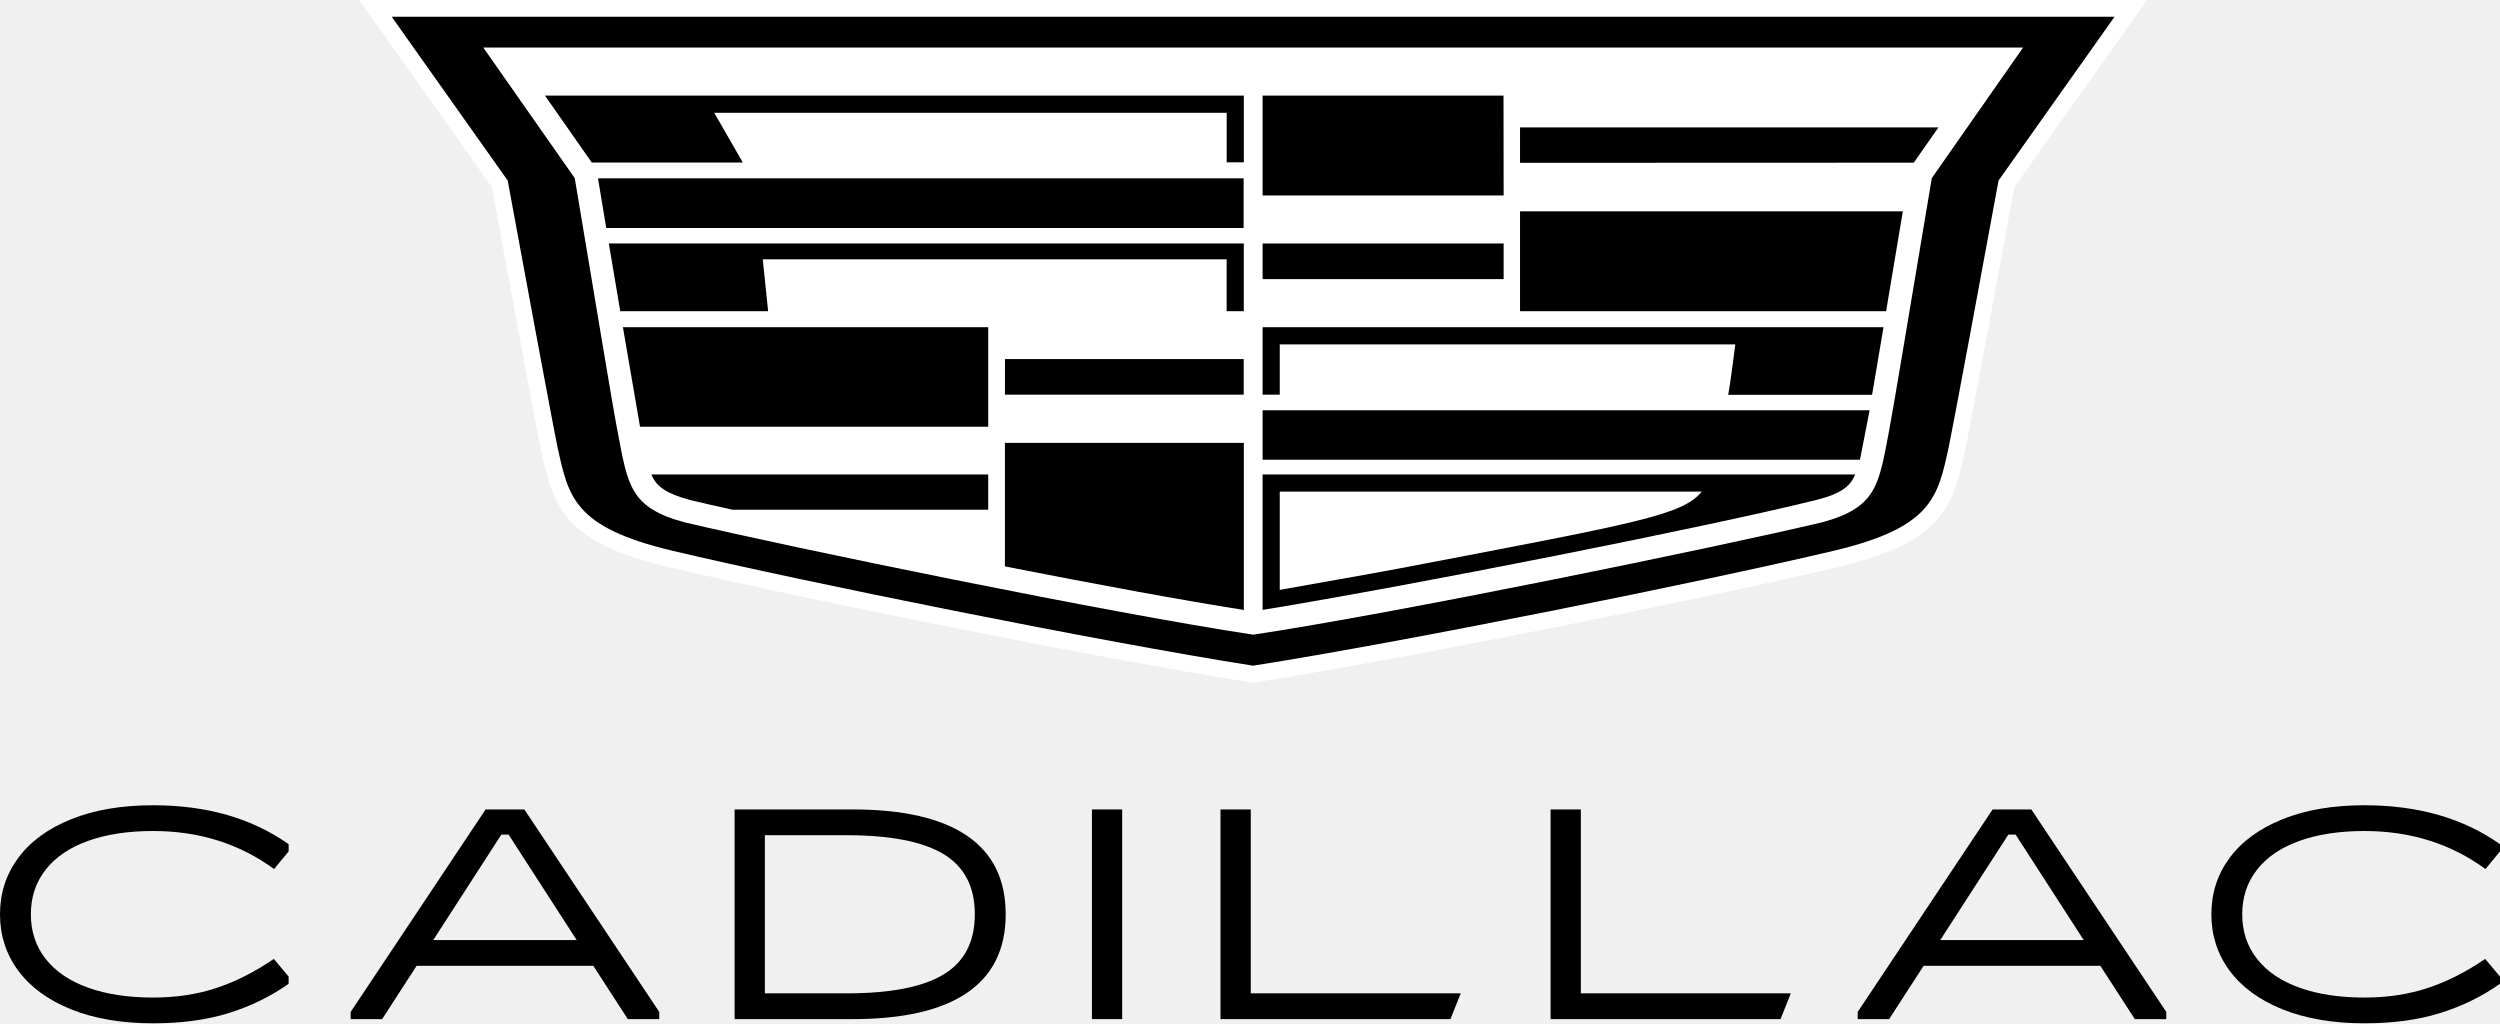
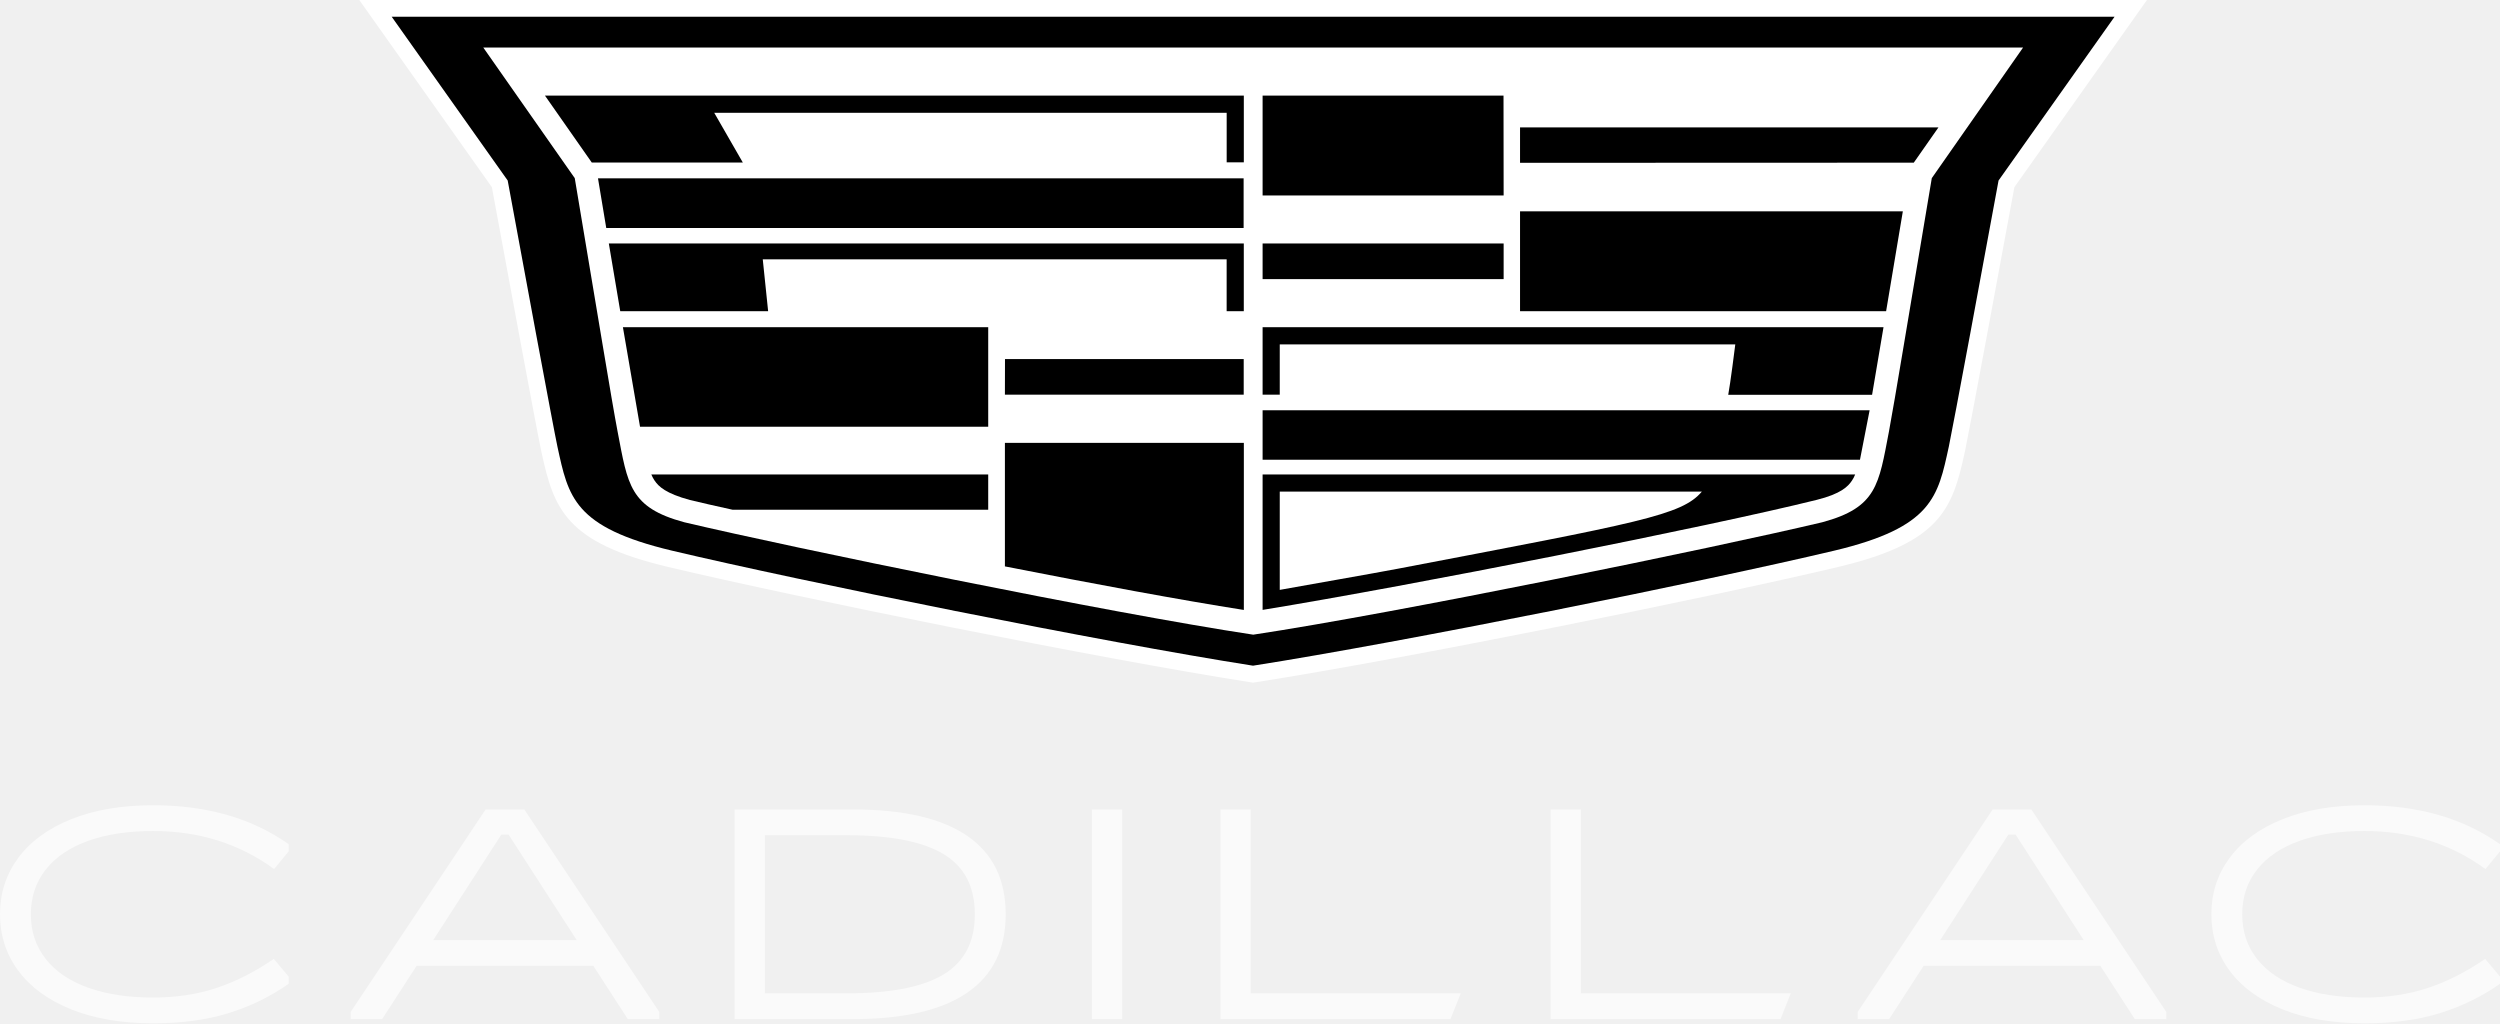
<svg xmlns="http://www.w3.org/2000/svg" version="1.1" id="svg2" xml:space="preserve" width="2663.004" height="1090.031" viewBox="0 0 2663.004 1090.031">
  <defs id="defs6">
    <clipPath clipPathUnits="userSpaceOnUse" id="clipPath16">
      <path d="M 0,817.523 H 1997.254 V 0 H 0 Z" id="path14" />
    </clipPath>
  </defs>
  <g id="g8" transform="matrix(1.333333,0,0,-1.333333,-2.6666666e-4,1090.031)">
    <g id="g10">
      <g id="g12" clip-path="url(#clipPath16)">
        <g id="g18" transform="translate(998.973,272.4755)">
          <path d="m 0,0 c -119.495,18.7 -359.687,67.086 -465.215,92.107 -81.686,19.431 -91.253,46.094 -101.133,91.539 l -0.381,1.76 c -3.031,13.913 -28.649,152.023 -39.288,210.11 L -711.933,545.048 H 716.233 L 610.317,395.516 C 600.233,340.452 574.065,199.44 571.032,185.422 l -0.383,-1.776 C 560.77,138.201 551.202,111.538 469.524,92.109 364.292,67.156 124.086,18.788 4.144,0 L 2.07,-0.324 Z" style="fill:#ffffff;fill-opacity:1;fill-rule:nonzero;stroke:none" id="path20" />
        </g>
        <g id="g22" transform="translate(1689.312,804.1328)">
          <path d="m 0,0 -92.664,-130.816 c -10.162,-55.556 -36.717,-198.658 -39.731,-212.587 -8.72,-40.052 -12.901,-64.413 -91.519,-83.119 -104.671,-24.817 -344.087,-73.067 -464.354,-91.906 -120.223,18.816 -359.524,67.089 -464.194,91.906 -78.619,18.706 -82.797,43.067 -91.521,83.119 -3.013,13.838 -29.571,157.031 -39.732,212.587 L -1376.374,0 Z" style="fill:#000000;fill-opacity:1;fill-rule:nonzero;stroke:none" id="path24" />
        </g>
        <g id="g26" transform="translate(1616.242,779.54)">
          <path d="m 0,0 h -1230.144 l 73.07,-104.331 c 18.266,-108.505 29.568,-178.264 34.25,-202.584 8.129,-42.311 9.567,-60.556 53.274,-72.338 86.905,-20.55 338.767,-72.338 454.513,-89.806 115.745,17.468 367.629,69.186 454.582,89.806 43.702,11.782 45.141,30.027 53.269,72.338 4.57,24.32 15.984,94.079 34.255,202.584 z" style="fill:#ffffff;fill-opacity:1;fill-rule:nonzero;stroke:none" id="path28" />
        </g>
        <g id="g30" transform="translate(613.6624,568.895)">
          <path d="m 0,0 h -118.143 l -9.132,54.139 h 507.28 V 0 H 366.306 V 41.444 H -4.293 Z" style="fill:#000000;fill-opacity:1;fill-rule:nonzero;stroke:none" id="path32" />
        </g>
        <g id="g34" transform="translate(484.3299,635.3881)">
          <path d="M 0,0 H 509.201 V 39.684 H -6.6 Z" style="fill:#000000;fill-opacity:1;fill-rule:nonzero;stroke:none" id="path36" />
        </g>
        <g id="g38" transform="translate(802.8201,502.2421)">
          <path d="M 0,0 H 190.778 V 28.427 H 0.069 Z" style="fill:#000000;fill-opacity:1;fill-rule:nonzero;stroke:none" id="path40" />
        </g>
        <g id="g42" transform="translate(472.7537,687.7011)">
          <path d="M 0,0 H 120.679 L 97.844,39.708 H 507.238 V 0.161 h 13.699 V 53.432 H -37.381 Z" style="fill:#000000;fill-opacity:1;fill-rule:nonzero;stroke:none" id="path44" />
        </g>
        <g id="g46" transform="translate(1201.162,741.1323)">
          <path d="M 0,0 H -192.468 V -79.76 H 0.091 Z" style="fill:#000000;fill-opacity:1;fill-rule:nonzero;stroke:none" id="path48" />
        </g>
        <g id="g50" transform="translate(522.9886,433.5805)">
          <path d="m 0,0 c 3.128,-4.749 8.927,-10.277 28.178,-15.505 9.316,-2.285 19.683,-4.569 34.023,-7.764 H 266.496 V 4.885 H -2.649 C -1.937,3.179 -1.063,1.542 -0.045,0 Z" style="fill:#000000;fill-opacity:1;fill-rule:nonzero;stroke:none" id="path52" />
        </g>
        <g id="g54" transform="translate(511.3196,476.5995)">
          <path d="M 0,0 H 278.166 V 79.532 H -13.675 Z" style="fill:#000000;fill-opacity:1;fill-rule:nonzero;stroke:none" id="path56" />
        </g>
        <g id="g58" transform="translate(802.8201,365.0312)">
          <path d="M 0,0 C 71.243,-14.018 140.887,-26.965 190.893,-34.799 V 98.666 H 0 Z" style="fill:#000000;fill-opacity:1;fill-rule:nonzero;stroke:none" id="path60" />
        </g>
        <g id="g62" transform="translate(1214.361,568.895)">
          <path d="m 0,0 h 292.459 l 13.359,79.784 H 0 Z" style="fill:#000000;fill-opacity:1;fill-rule:nonzero;stroke:none" id="path64" />
        </g>
        <g id="g66" transform="translate(1214.361,715.7646)">
          <path d="M 0,0 V -28.315 L 314.561,-28.2 334.289,0 Z" style="fill:#000000;fill-opacity:1;fill-rule:nonzero;stroke:none" id="path68" />
        </g>
        <g id="g70" transform="translate(1008.694,502.2421)">
          <path d="M 0,0 H 13.699 V 40.167 H 377.63 c -0.48,-3.906 -3.881,-30.828 -5.639,-40.279 h 114.924 l 9.133,54.002 H 0 Z" style="fill:#000000;fill-opacity:1;fill-rule:nonzero;stroke:none" id="path72" />
        </g>
        <g id="g74" transform="translate(1008.694,450.2255)">
          <path d="m 0,0 h 477.235 l 7.714,39.526 H 0 Z" style="fill:#000000;fill-opacity:1;fill-rule:nonzero;stroke:none" id="path76" />
        </g>
        <path d="m 1201.254,623.011 h -192.56 v -28.473 h 192.56 z" style="fill:#000000;fill-opacity:1;fill-rule:nonzero;stroke:none" id="path78" />
        <g id="g80" transform="translate(1116.584,363.1376)">
          <path d="M 0,0 C -19.021,-3.632 -72.362,-12.925 -94.19,-16.876 V 61.652 H 243.048 C 226.902,42.655 193.679,37.012 0,0 M -107.891,75.328 V -32.86 c 121.32,19.843 356.898,66.561 442.617,87.888 19.364,4.819 25.095,10.665 28.223,15.414 1.031,1.53 1.892,3.166 2.559,4.886 z" style="fill:#000000;fill-opacity:1;fill-rule:nonzero;stroke:none" id="path82" />
        </g>
        <g id="g84" transform="translate(56.9232,11.1269)">
-           <path d="m 0,0 c -18.453,7.42 -32.552,17.709 -42.3,30.871 -9.752,13.158 -14.623,28.195 -14.623,45.105 0,16.909 4.871,31.946 14.623,45.107 9.748,13.161 23.847,23.45 42.3,30.868 18.45,7.418 40.245,11.127 65.383,11.127 42.862,0 78.956,-10.371 108.286,-31.106 v -5.744 l -11.602,-14.119 c -27.716,20.257 -59.944,30.39 -96.684,30.39 -19.983,0 -37.307,-2.632 -51.968,-7.896 -14.665,-5.265 -25.946,-12.921 -33.84,-22.973 -7.897,-10.049 -11.844,-21.936 -11.844,-35.654 0,-13.722 3.947,-25.604 11.844,-35.656 C -12.531,30.271 -1.25,22.613 13.415,17.349 28.076,12.086 45.4,9.452 65.383,9.452 c 18.37,0 35.248,2.55 50.639,7.658 15.386,5.103 30.655,12.84 45.805,23.21 L 173.669,26.202 V 20.461 C 159.167,10.25 143.172,2.432 125.69,-2.99 108.204,-8.412 88.104,-11.127 65.383,-11.127 40.245,-11.127 18.45,-7.418 0,0" style="fill:#000000;fill-opacity:1;fill-rule:nonzero;stroke:none" id="path86" />
+           <path d="m 0,0 c -18.453,7.42 -32.552,17.709 -42.3,30.871 -9.752,13.158 -14.623,28.195 -14.623,45.105 0,16.909 4.871,31.946 14.623,45.107 9.748,13.161 23.847,23.45 42.3,30.868 18.45,7.418 40.245,11.127 65.383,11.127 42.862,0 78.956,-10.371 108.286,-31.106 v -5.744 l -11.602,-14.119 c -27.716,20.257 -59.944,30.39 -96.684,30.39 -19.983,0 -37.307,-2.632 -51.968,-7.896 -14.665,-5.265 -25.946,-12.921 -33.84,-22.973 -7.897,-10.049 -11.844,-21.936 -11.844,-35.654 0,-13.722 3.947,-25.604 11.844,-35.656 C -12.531,30.271 -1.25,22.613 13.415,17.349 28.076,12.086 45.4,9.452 65.383,9.452 c 18.37,0 35.248,2.55 50.639,7.658 15.386,5.103 30.655,12.84 45.805,23.21 L 173.669,26.202 V 20.461 C 159.167,10.25 143.172,2.432 125.69,-2.99 108.204,-8.412 88.104,-11.127 65.383,-11.127 40.245,-11.127 18.45,-7.418 0,0" style="fill:#fafafa;fill-opacity:1;fill-rule:nonzero;stroke:none" id="path86" />
        </g>
        <g id="g88" transform="translate(400.5159,150.7538)">
-           <path d="M 0,0 -54.386,-84.23 H 60.186 L 5.801,0 Z M -12.569,20.103 H 18.37 l 107.803,-161.762 v -5.744 H 101.035 L 73.479,-104.81 H -67.68 l -27.555,-42.593 h -25.139 v 5.744 z" style="fill:#000000;fill-opacity:1;fill-rule:nonzero;stroke:none" id="path90" />
+           <path d="M 0,0 -54.386,-84.23 H 60.186 L 5.801,0 Z M -12.569,20.103 H 18.37 l 107.803,-161.762 v -5.744 H 101.035 L 73.479,-104.81 H -67.68 l -27.555,-42.593 h -25.139 v 5.744 z" style="fill:#fafafa;fill-opacity:1;fill-rule:nonzero;stroke:none" id="path90" />
        </g>
        <g id="g92" transform="translate(676.3089,23.9296)">
-           <path d="m 0,0 c 34.964,0 60.79,5.024 77.468,15.076 16.678,10.049 25.017,26.082 25.017,48.097 0,22.015 -8.339,38.048 -25.017,48.099 C 60.79,121.321 34.964,126.346 0,126.346 H -65.263 V 0 Z M -89.434,-20.579 V 146.927 H 4.833 c 40.446,0 70.943,-7.023 91.489,-21.058 20.545,-14.04 30.817,-34.937 30.817,-62.696 0,-27.756 -10.272,-48.659 -30.817,-62.694 C 75.776,-13.562 45.279,-20.579 4.833,-20.579 Z" style="fill:#000000;fill-opacity:1;fill-rule:nonzero;stroke:none" id="path94" />
+           <path d="m 0,0 c 34.964,0 60.79,5.024 77.468,15.076 16.678,10.049 25.017,26.082 25.017,48.097 0,22.015 -8.339,38.048 -25.017,48.099 C 60.79,121.321 34.964,126.346 0,126.346 H -65.263 V 0 Z M -89.434,-20.579 V 146.927 H 4.833 c 40.446,0 70.943,-7.023 91.489,-21.058 20.545,-14.04 30.817,-34.937 30.817,-62.696 0,-27.756 -10.272,-48.659 -30.817,-62.694 C 75.776,-13.562 45.279,-20.579 4.833,-20.579 Z" style="fill:#fafafa;fill-opacity:1;fill-rule:nonzero;stroke:none" id="path94" />
        </g>
-         <path d="m 896.505,3.35 h -24.171 v 167.506 h 24.171 z" style="fill:#000000;fill-opacity:1;fill-rule:nonzero;stroke:none" id="path96" />
+         <path d="m 896.505,3.35 h -24.171 v 167.506 h 24.171 z" style="fill:#fafafa;fill-opacity:1;fill-rule:nonzero;stroke:none" id="path96" />
        <g id="g98" transform="translate(999.2308,170.8564)">
-           <path d="m 0,0 v -146.927 h 167.747 l -8.218,-20.579 h -183.7 V 0 Z" style="fill:#000000;fill-opacity:1;fill-rule:nonzero;stroke:none" id="path100" />
+           <path d="m 0,0 v -146.927 h 167.747 l -8.218,-20.579 h -183.7 V 0 Z" style="fill:#fafafa;fill-opacity:1;fill-rule:nonzero;stroke:none" id="path100" />
        </g>
        <g id="g102" transform="translate(1262.937,170.8564)">
-           <path d="m 0,0 v -146.927 h 167.746 l -8.218,-20.579 H -24.171 V 0 Z" style="fill:#000000;fill-opacity:1;fill-rule:nonzero;stroke:none" id="path104" />
+           <path d="m 0,0 v -146.927 h 167.746 l -8.218,-20.579 H -24.171 V 0 Z" style="fill:#fafafa;fill-opacity:1;fill-rule:nonzero;stroke:none" id="path104" />
        </g>
        <g id="g106" transform="translate(1604.472,150.7538)">
-           <path d="M 0,0 -54.385,-84.23 H 60.186 L 5.801,0 Z m -12.567,20.103 h 30.938 l 107.805,-161.762 v -5.744 H 101.035 L 73.48,-104.81 H -67.68 l -27.554,-42.593 h -25.138 v 5.744 z" style="fill:#000000;fill-opacity:1;fill-rule:nonzero;stroke:none" id="path108" />
+           <path d="M 0,0 -54.385,-84.23 H 60.186 L 5.801,0 Z m -12.567,20.103 h 30.938 l 107.805,-161.762 v -5.744 H 101.035 L 73.48,-104.81 H -67.68 l -27.554,-42.593 h -25.138 v 5.744 z" style="fill:#fafafa;fill-opacity:1;fill-rule:nonzero;stroke:none" id="path108" />
        </g>
        <g id="g110" transform="translate(1823.585,11.1269)">
-           <path d="m 0,0 c -18.455,7.42 -32.553,17.709 -42.301,30.871 -9.751,13.158 -14.624,28.195 -14.624,45.105 0,16.909 4.873,31.946 14.624,45.107 9.748,13.161 23.846,23.45 42.301,30.868 18.447,7.418 40.242,11.127 65.383,11.127 42.86,0 78.955,-10.371 108.285,-31.106 v -5.744 l -11.603,-14.119 c -27.716,20.257 -59.942,30.39 -96.682,30.39 -19.986,0 -37.308,-2.632 -51.968,-7.896 -14.665,-5.265 -25.948,-12.921 -33.84,-22.973 -7.898,-10.049 -11.846,-21.936 -11.846,-35.654 0,-13.722 3.948,-25.604 11.846,-35.656 7.892,-10.049 19.175,-17.707 33.84,-22.971 14.66,-5.263 31.982,-7.897 51.968,-7.897 18.369,0 35.247,2.55 50.637,7.658 15.386,5.103 30.656,12.84 45.805,23.21 L 173.668,26.202 V 20.461 C 159.165,10.25 143.171,2.432 125.689,-2.99 108.202,-8.412 88.102,-11.127 65.383,-11.127 40.242,-11.127 18.447,-7.418 0,0" style="fill:#000000;fill-opacity:1;fill-rule:nonzero;stroke:none" id="path112" />
+           <path d="m 0,0 c -18.455,7.42 -32.553,17.709 -42.301,30.871 -9.751,13.158 -14.624,28.195 -14.624,45.105 0,16.909 4.873,31.946 14.624,45.107 9.748,13.161 23.846,23.45 42.301,30.868 18.447,7.418 40.242,11.127 65.383,11.127 42.86,0 78.955,-10.371 108.285,-31.106 v -5.744 l -11.603,-14.119 c -27.716,20.257 -59.942,30.39 -96.682,30.39 -19.986,0 -37.308,-2.632 -51.968,-7.896 -14.665,-5.265 -25.948,-12.921 -33.84,-22.973 -7.898,-10.049 -11.846,-21.936 -11.846,-35.654 0,-13.722 3.948,-25.604 11.846,-35.656 7.892,-10.049 19.175,-17.707 33.84,-22.971 14.66,-5.263 31.982,-7.897 51.968,-7.897 18.369,0 35.247,2.55 50.637,7.658 15.386,5.103 30.656,12.84 45.805,23.21 L 173.668,26.202 V 20.461 C 159.165,10.25 143.171,2.432 125.689,-2.99 108.202,-8.412 88.102,-11.127 65.383,-11.127 40.242,-11.127 18.447,-7.418 0,0" style="fill:#fafafa;fill-opacity:1;fill-rule:nonzero;stroke:none" id="path112" />
        </g>
      </g>
    </g>
  </g>
</svg>
